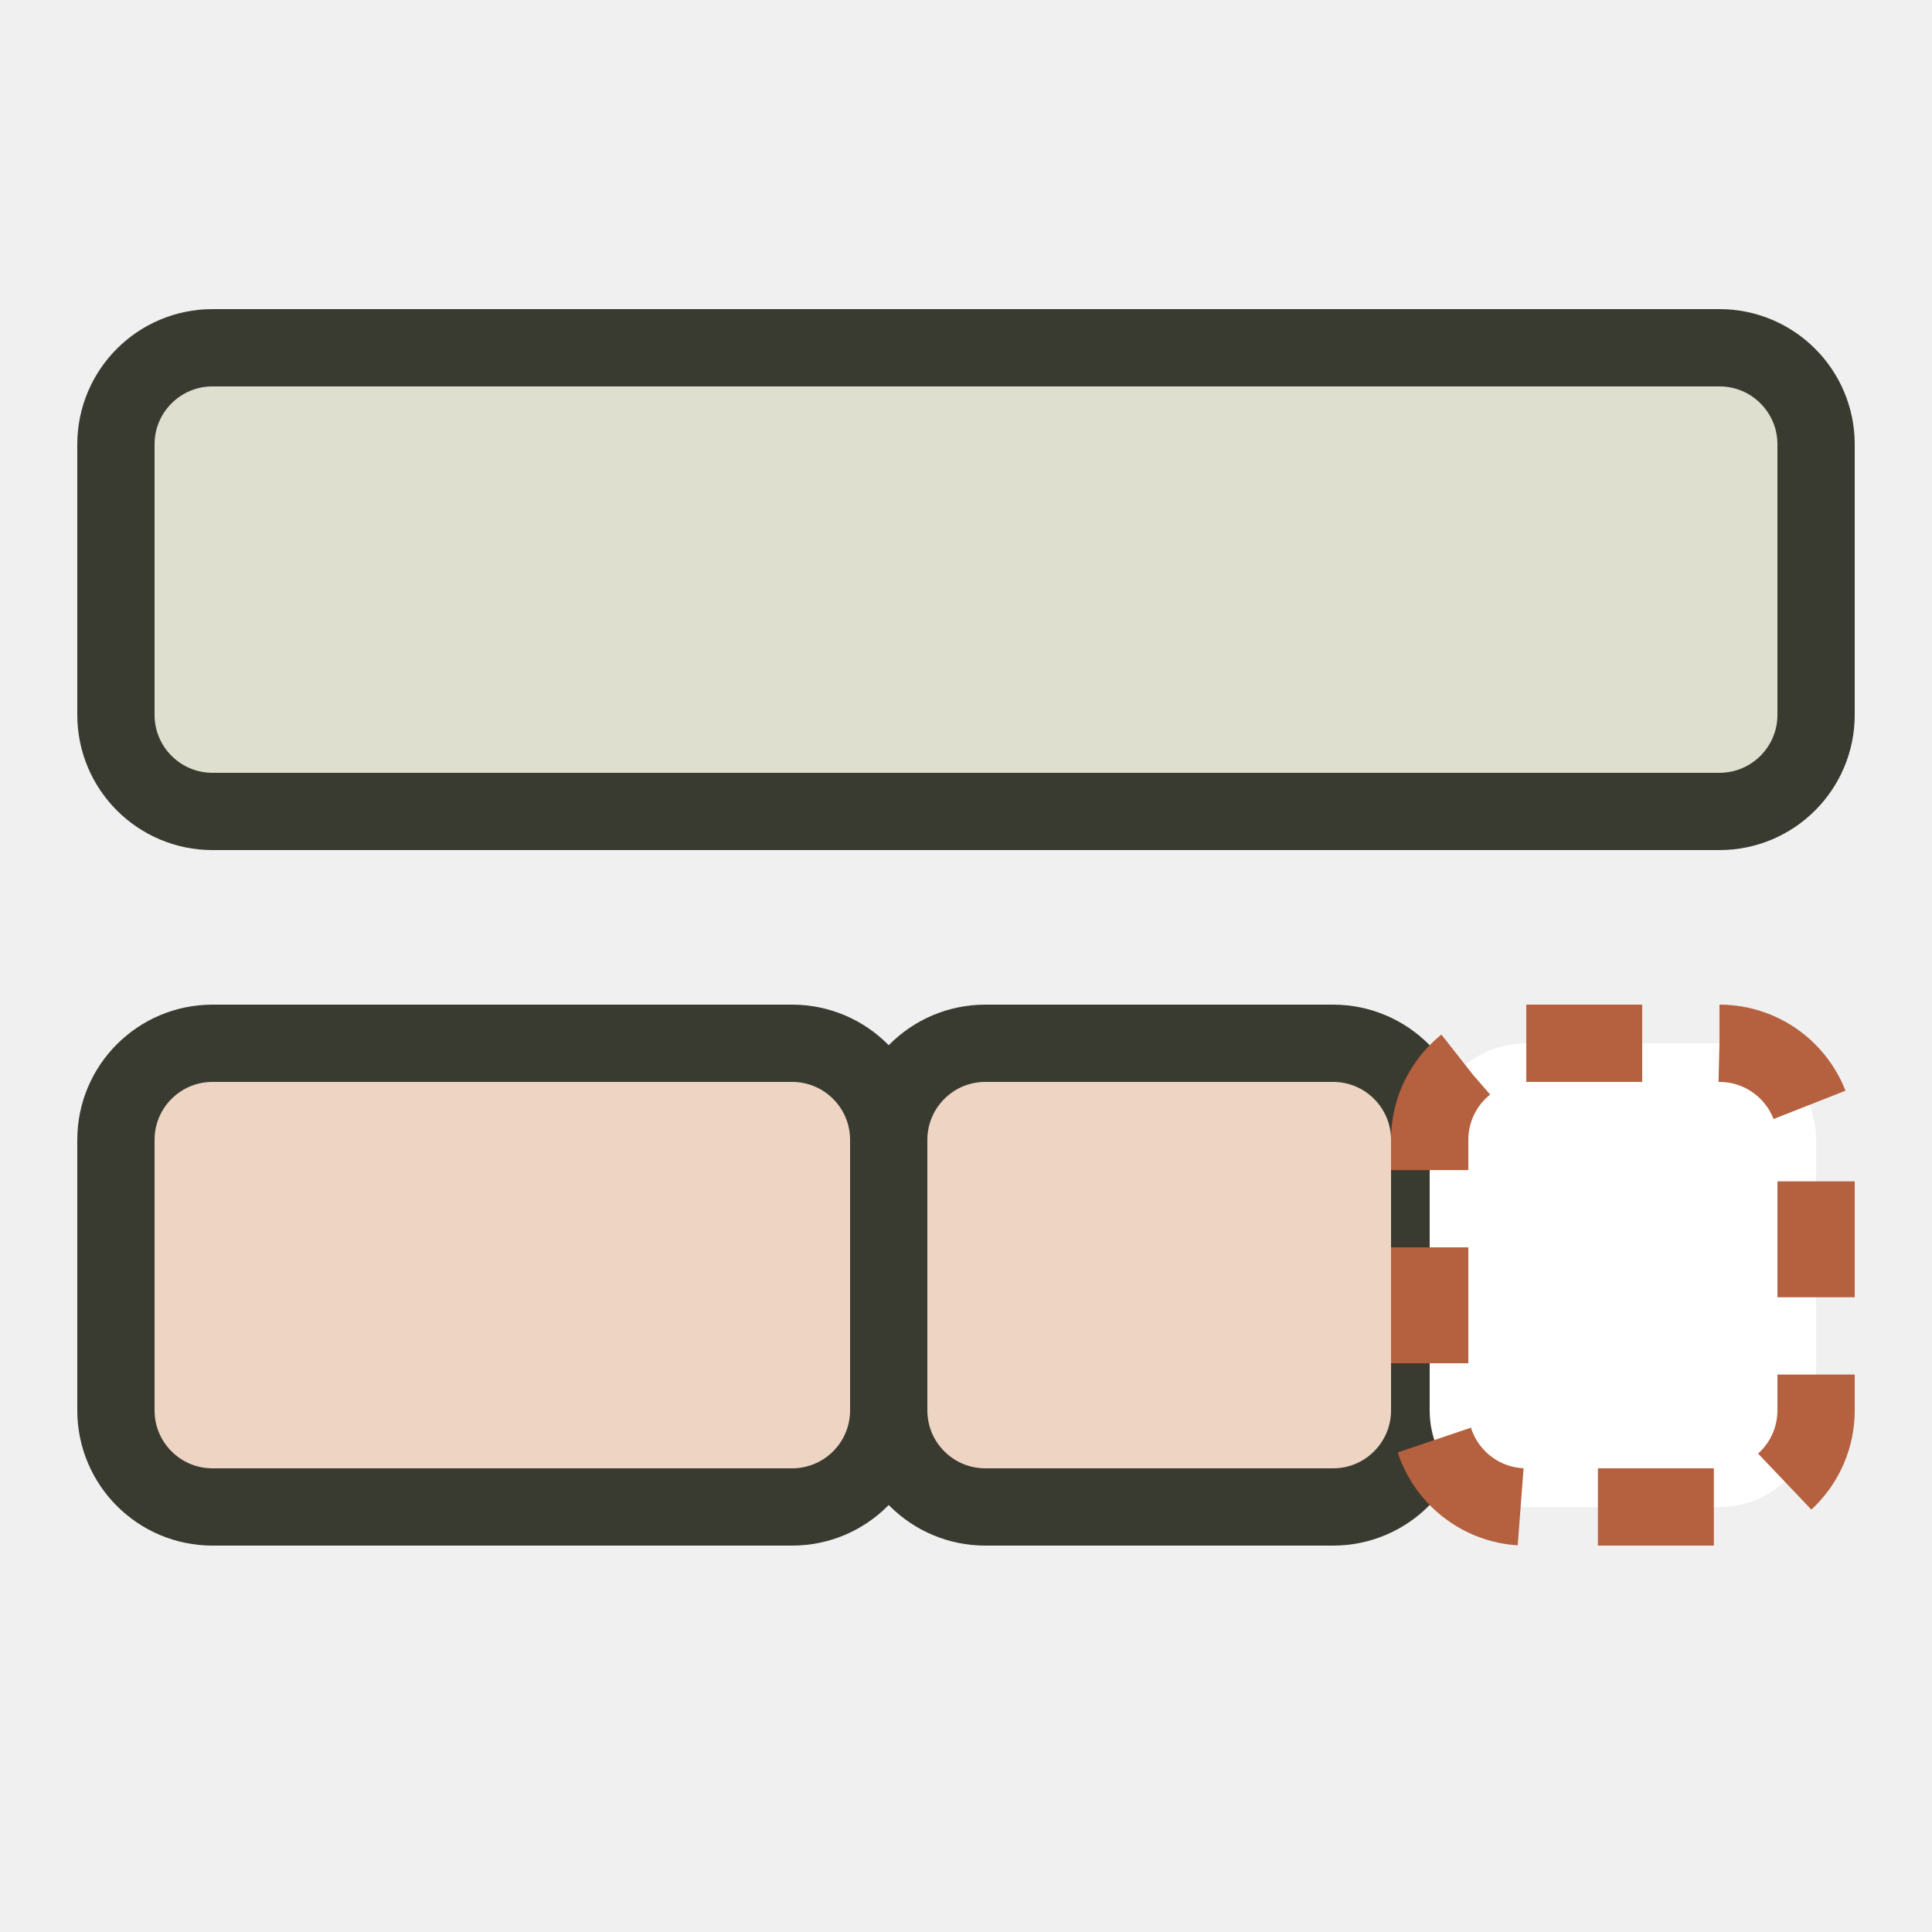
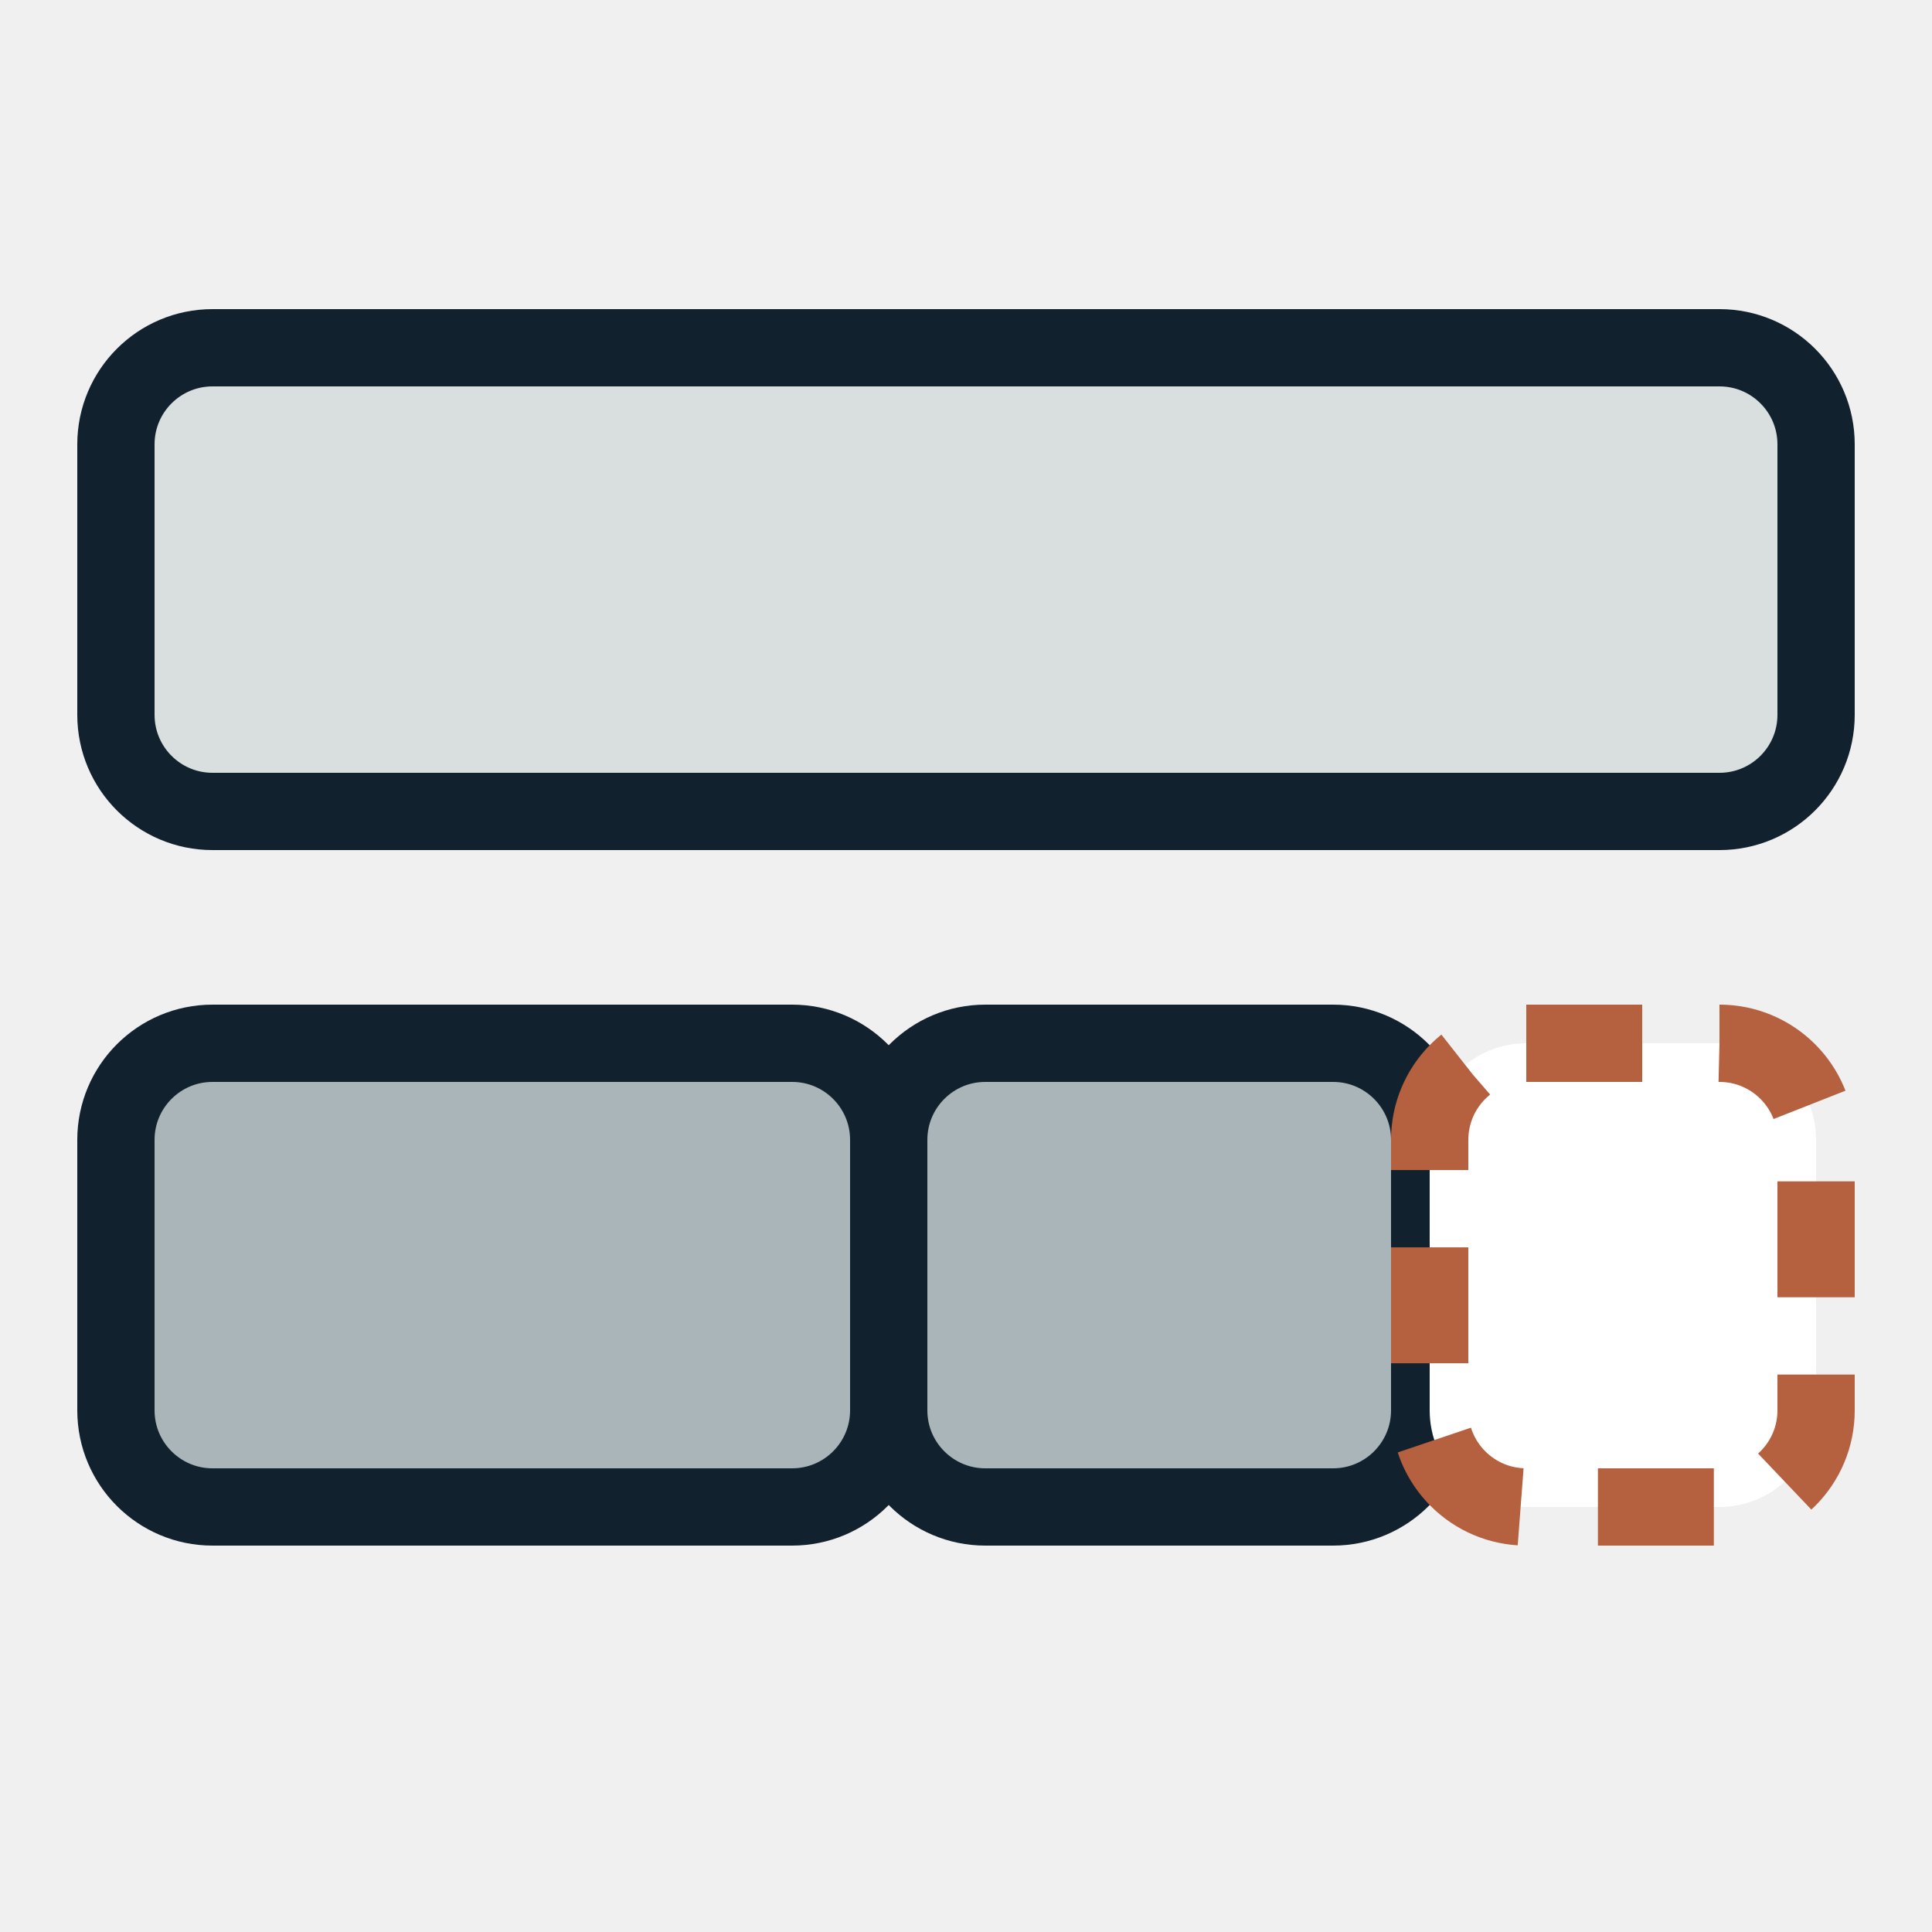
<svg xmlns="http://www.w3.org/2000/svg" viewBox="0 0 50 50">
-   <rect x="3" y="9" width="44" height="12" rx="2.5" fill="#DEDFCE" stroke="#3A3B30" stroke-width="2" />
-   <rect x="3" y="27" width="20" height="12" rx="2.5" fill="#EED5C3" stroke="#3A3B30" stroke-width="2" />
-   <rect x="23" y="27" width="14" height="12" rx="2.5" fill="#EED5C3" stroke="#3A3B30" stroke-width="2" />
+   <rect x="3" y="9" width="44" height="12" rx="2.5" fill="#D9DEDE" stroke="#11212D" stroke-width="2" />
+   <rect x="3" y="27" width="20" height="12" rx="2.5" fill="#A9B5B8" stroke="#11212D" stroke-width="2" />
+   <rect x="23" y="27" width="14" height="12" rx="2.5" fill="#A9B5B8" stroke="#11212D" stroke-width="2" />
  <rect x="37" y="27" width="10" height="12" rx="2.5" fill="#fff" stroke="#B5603F" stroke-width="2" stroke-dasharray="3 2" />
</svg>
